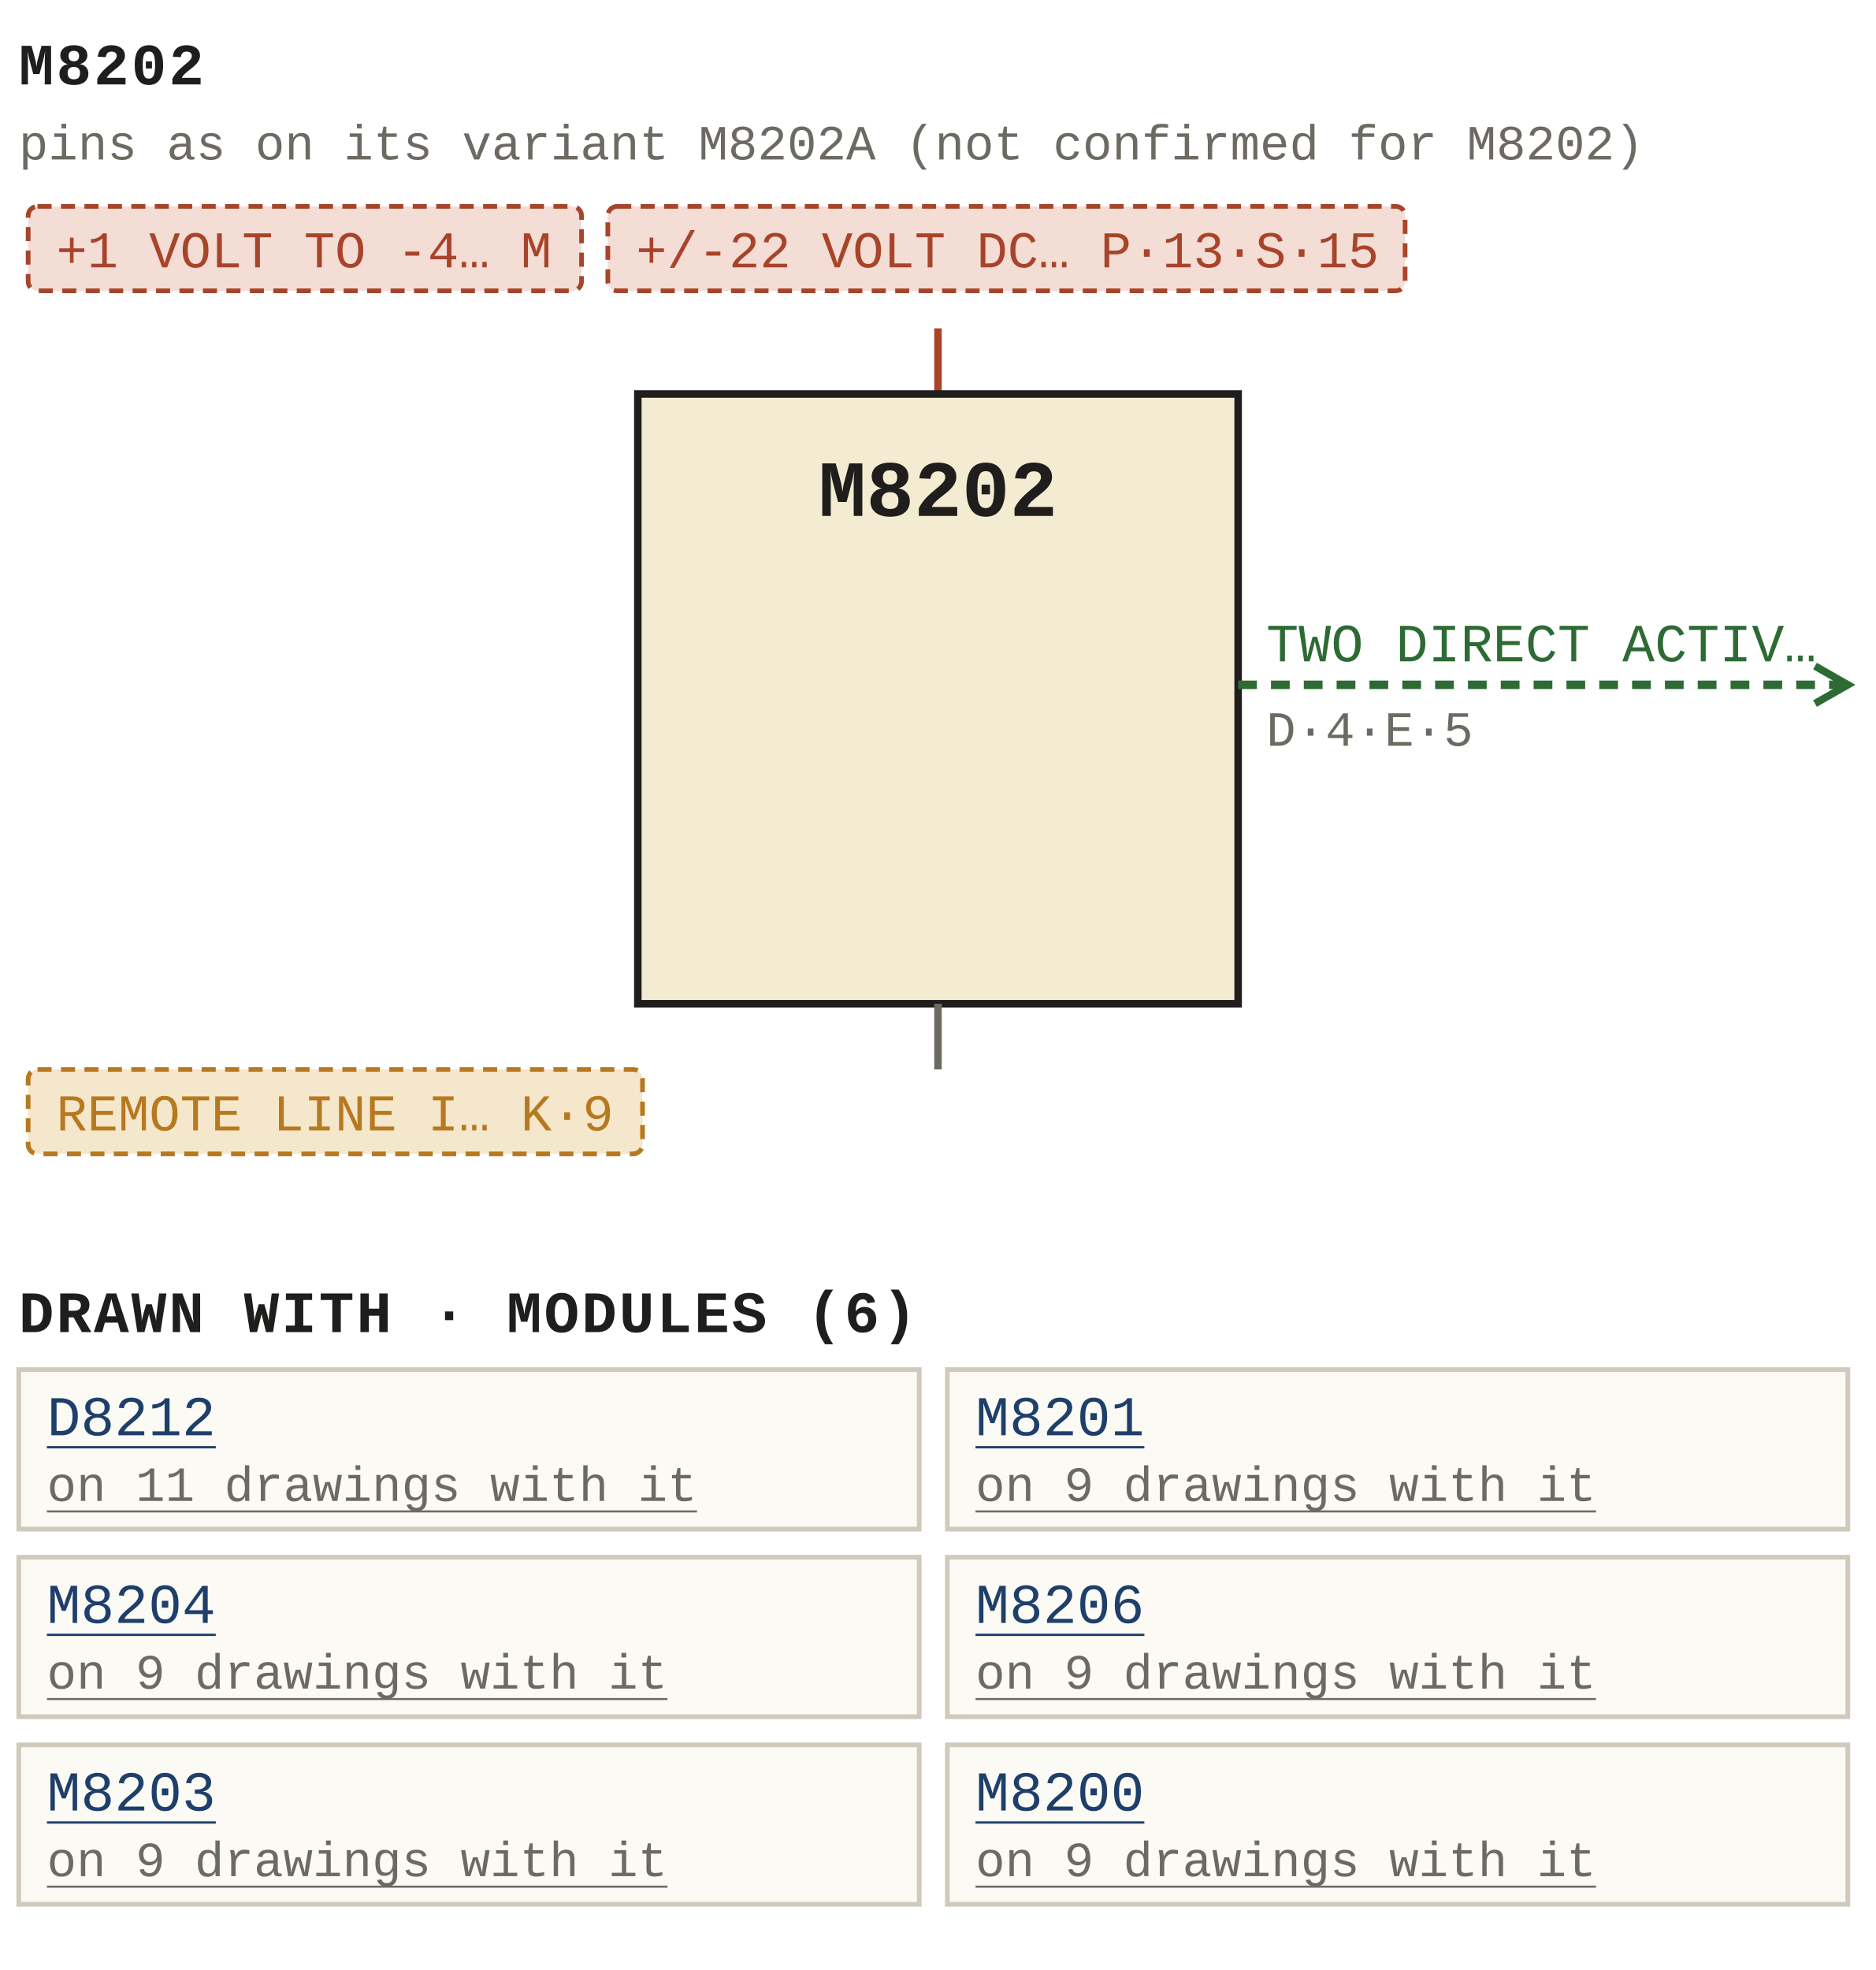
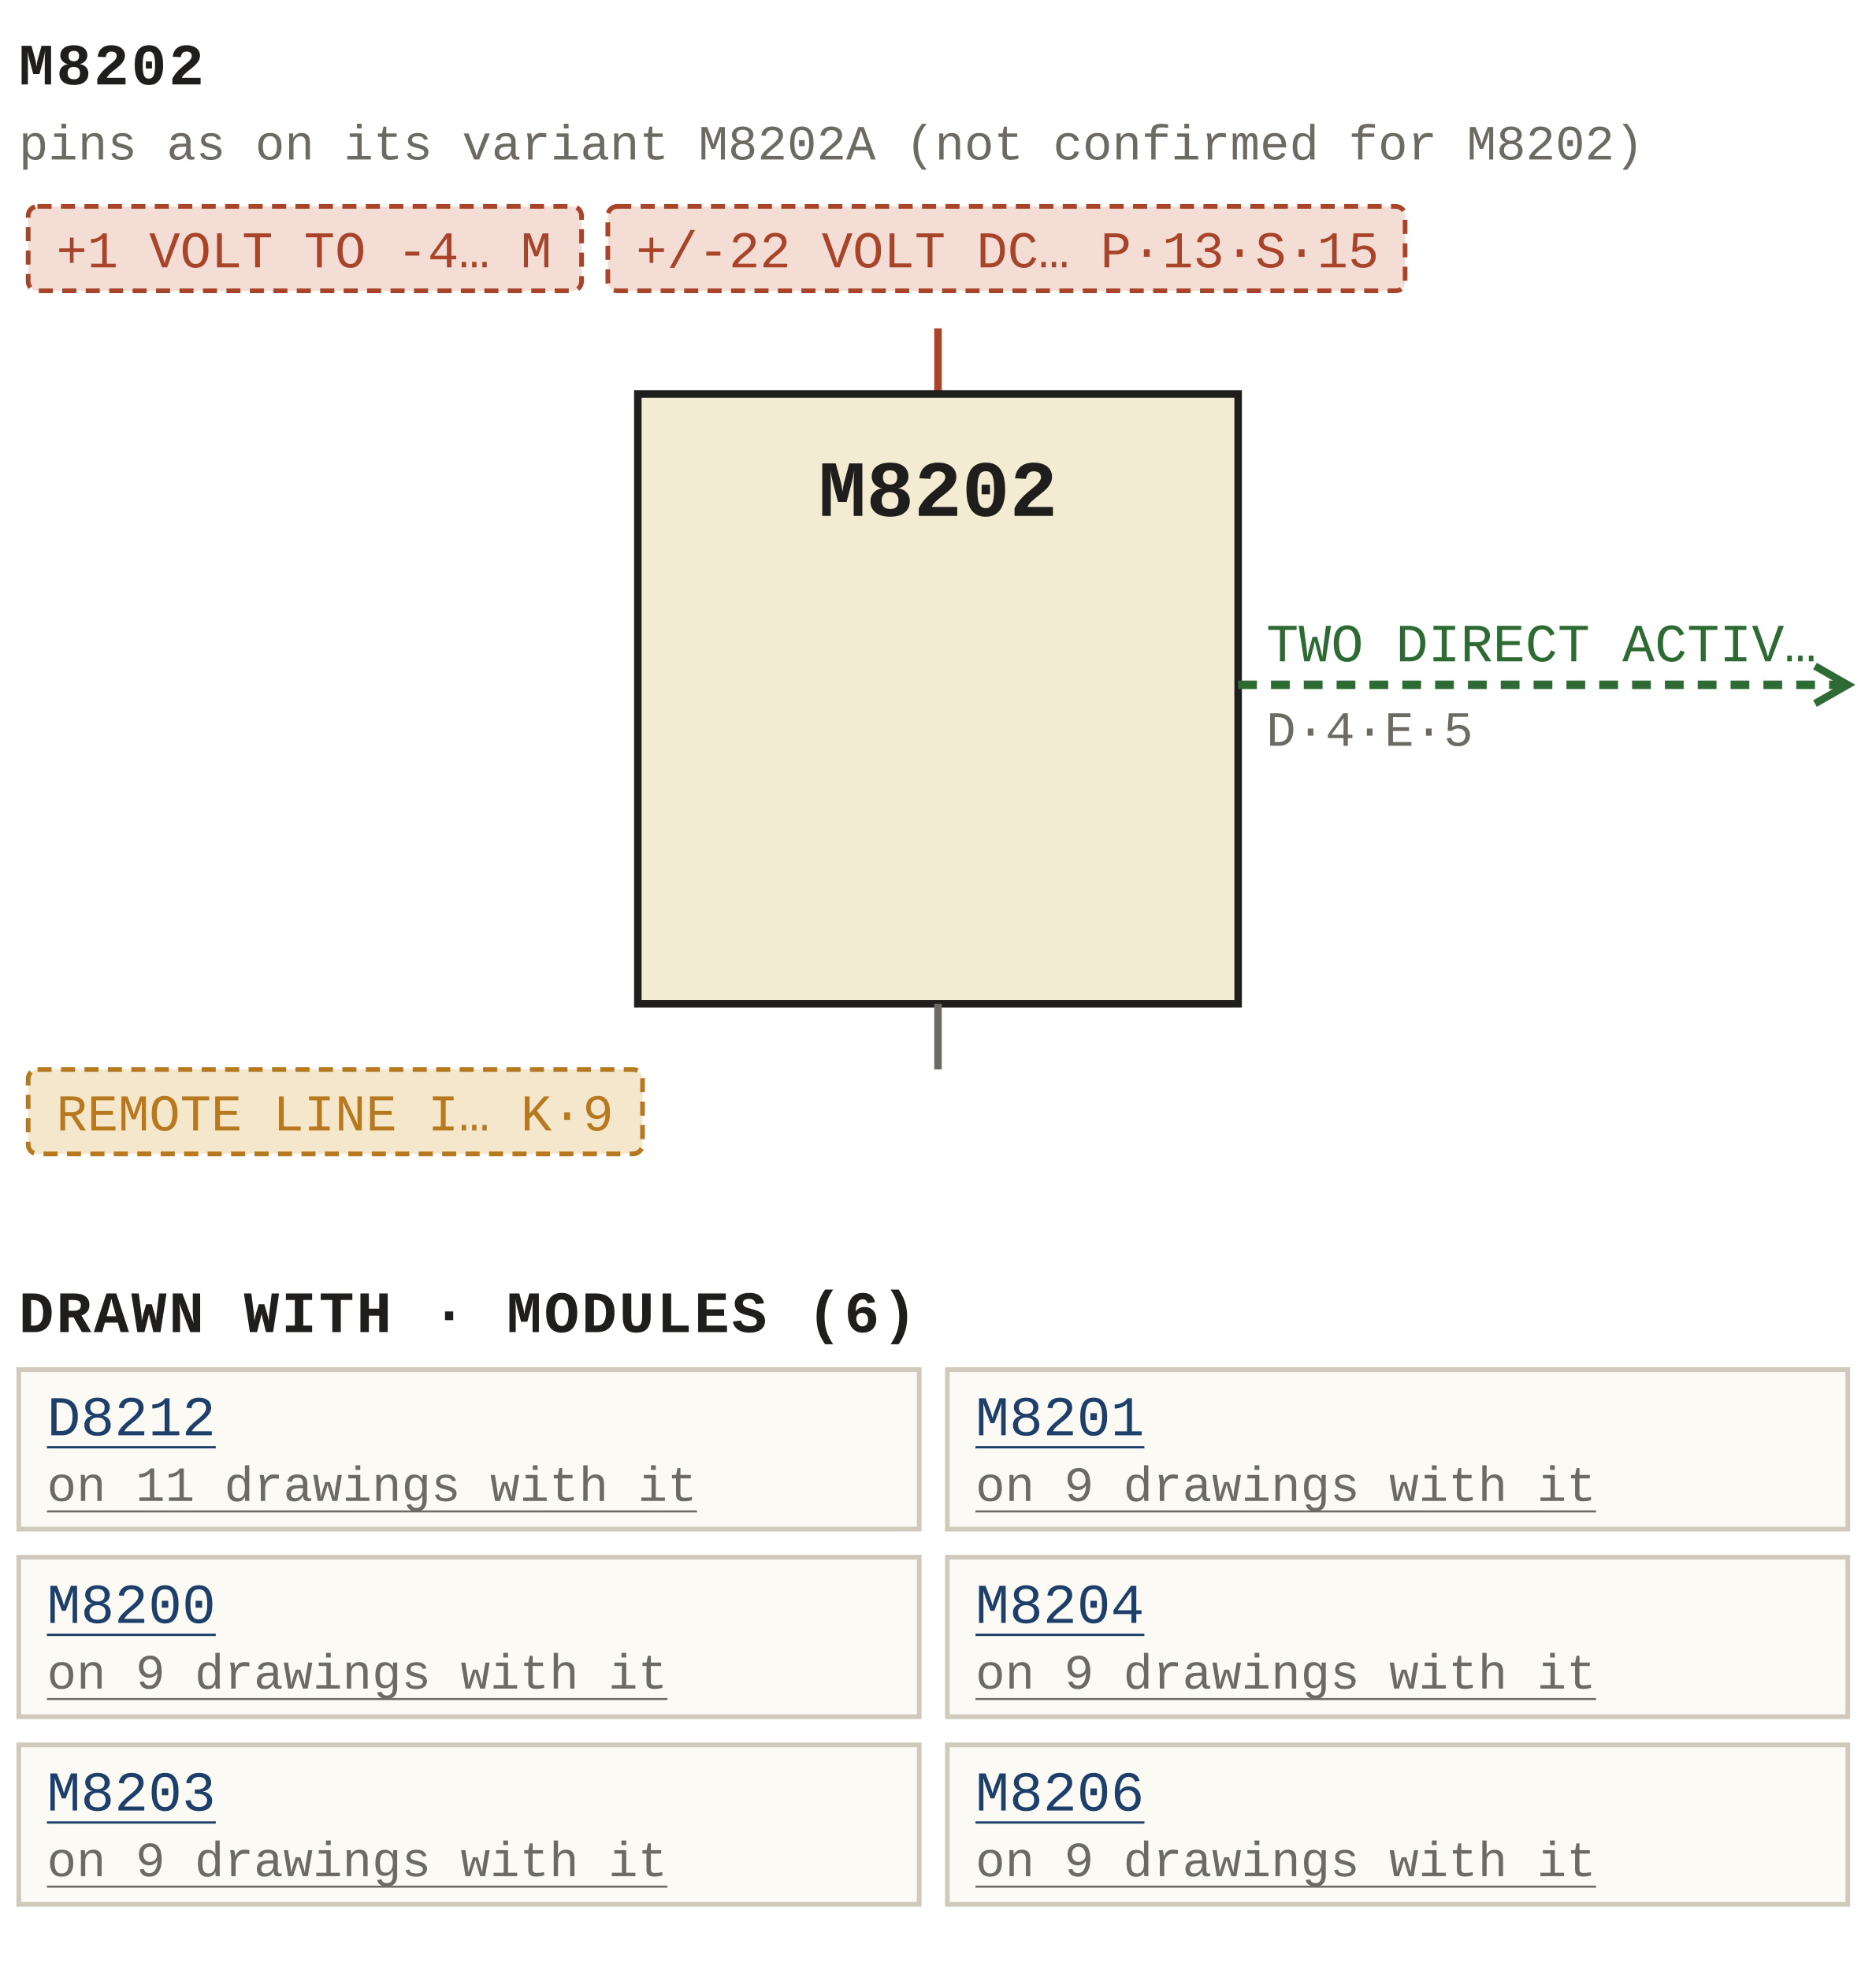
<svg xmlns="http://www.w3.org/2000/svg" class="wp" viewBox="0 0 400 420" width="400" height="420" role="img" aria-label="M8202 connections" style="width:100%;max-width:500px;height:auto;background:#fbfaf4">
  <style>.wp text{font-family:"Courier Prime","Courier New",Courier,monospace;fill:#1f1e1c;font-size:12px} .wp .f{fill:#6d6a63;font-size:10.5px} .wp .h{font-size:12.5px;font-weight:700;letter-spacing:.04em} .wp .b{font-size:17px;font-weight:700} .wp a text{fill:#1f3f6b;text-decoration:underline} .wp a:hover rect{fill:#efe9d2}</style>
  <text x="4" y="18" class="h">M8202</text>
  <text x="4" y="34" class="f">pins as on its variant M8202A (not confirmed for M8202)</text>
  <rect x="6" y="44" width="118" height="18" rx="2" fill="#f3ddd5" stroke="#a8442a" stroke-dasharray="3 2" />
  <text x="12" y="57" style="font-size:11px;fill:#a8442a">+1 VOLT TO -4… M</text>
  <rect x="129.6" y="44" width="170" height="18" rx="2" fill="#f3ddd5" stroke="#a8442a" stroke-dasharray="3 2" />
  <text x="135.6" y="57" style="font-size:11px;fill:#a8442a">+/-22 VOLT DC… P·13·S·15</text>
  <line x1="200.0" y1="70" x2="200.0" y2="84" stroke="#a8442a" stroke-width="1.6" />
  <rect x="136" y="84" width="128" height="130" fill="#f4ecd2" stroke="#1f1e1c" stroke-width="1.6" />
  <text x="200.0" y="110" class="b" text-anchor="middle">M8202</text>
  <line x1="264" y1="146" x2="394" y2="146" stroke="#2e6b34" stroke-width="1.8" stroke-dasharray="4 3" />
  <path d="M387,142 L394,146 L387,150" fill="none" stroke="#2e6b34" stroke-width="1.6" />
  <text x="270" y="141" text-anchor="start" style="font-size:11.5px;fill:#2e6b34">TWO DIRECT ACTIV…</text>
  <text x="270" y="159" text-anchor="start" class="f">D·4·E·5</text>
  <line x1="200.0" y1="214" x2="200.0" y2="228" stroke="#6d6a63" stroke-width="1.6" />
  <rect x="6" y="228" width="131" height="18" rx="2" fill="#f4e7cc" stroke="#b7791f" stroke-dasharray="3 2" />
  <text x="12" y="241" style="font-size:11px;fill:#b7791f">REMOTE LINE I… K·9</text>
  <text x="4" y="284" class="h">DRAWN WITH · MODULES (6)</text>
  <a href="../../PAGES/D8212.html">
    <rect x="4" y="292" width="192" height="34" fill="#fbfaf4" stroke="#cfcabc" />
    <text x="10" y="306">D8212</text>
    <text x="10" y="320" class="f">on 11 drawings with it</text>
  </a>
  <a href="../../PAGES/M8201.html">
    <rect x="202" y="292" width="192" height="34" fill="#fbfaf4" stroke="#cfcabc" />
    <text x="208" y="306">M8201</text>
    <text x="208" y="320" class="f">on 9 drawings with it</text>
  </a>
-   <a href="../../PAGES/M8204.html">
+   <a href="../../PAGES/M8200.html">
    <rect x="4" y="332" width="192" height="34" fill="#fbfaf4" stroke="#cfcabc" />
-     <text x="10" y="346">M8204</text>
+     <text x="10" y="346">M8200</text>
    <text x="10" y="360" class="f">on 9 drawings with it</text>
  </a>
-   <a href="../../PAGES/M8206.html">
+   <a href="../../PAGES/M8204.html">
    <rect x="202" y="332" width="192" height="34" fill="#fbfaf4" stroke="#cfcabc" />
-     <text x="208" y="346">M8206</text>
+     <text x="208" y="346">M8204</text>
    <text x="208" y="360" class="f">on 9 drawings with it</text>
  </a>
  <a href="../../PAGES/M8203.html">
    <rect x="4" y="372" width="192" height="34" fill="#fbfaf4" stroke="#cfcabc" />
    <text x="10" y="386">M8203</text>
    <text x="10" y="400" class="f">on 9 drawings with it</text>
  </a>
-   <a href="../../PAGES/M8200.html">
+   <a href="../../PAGES/M8206.html">
    <rect x="202" y="372" width="192" height="34" fill="#fbfaf4" stroke="#cfcabc" />
-     <text x="208" y="386">M8200</text>
+     <text x="208" y="386">M8206</text>
    <text x="208" y="400" class="f">on 9 drawings with it</text>
  </a>
</svg>
